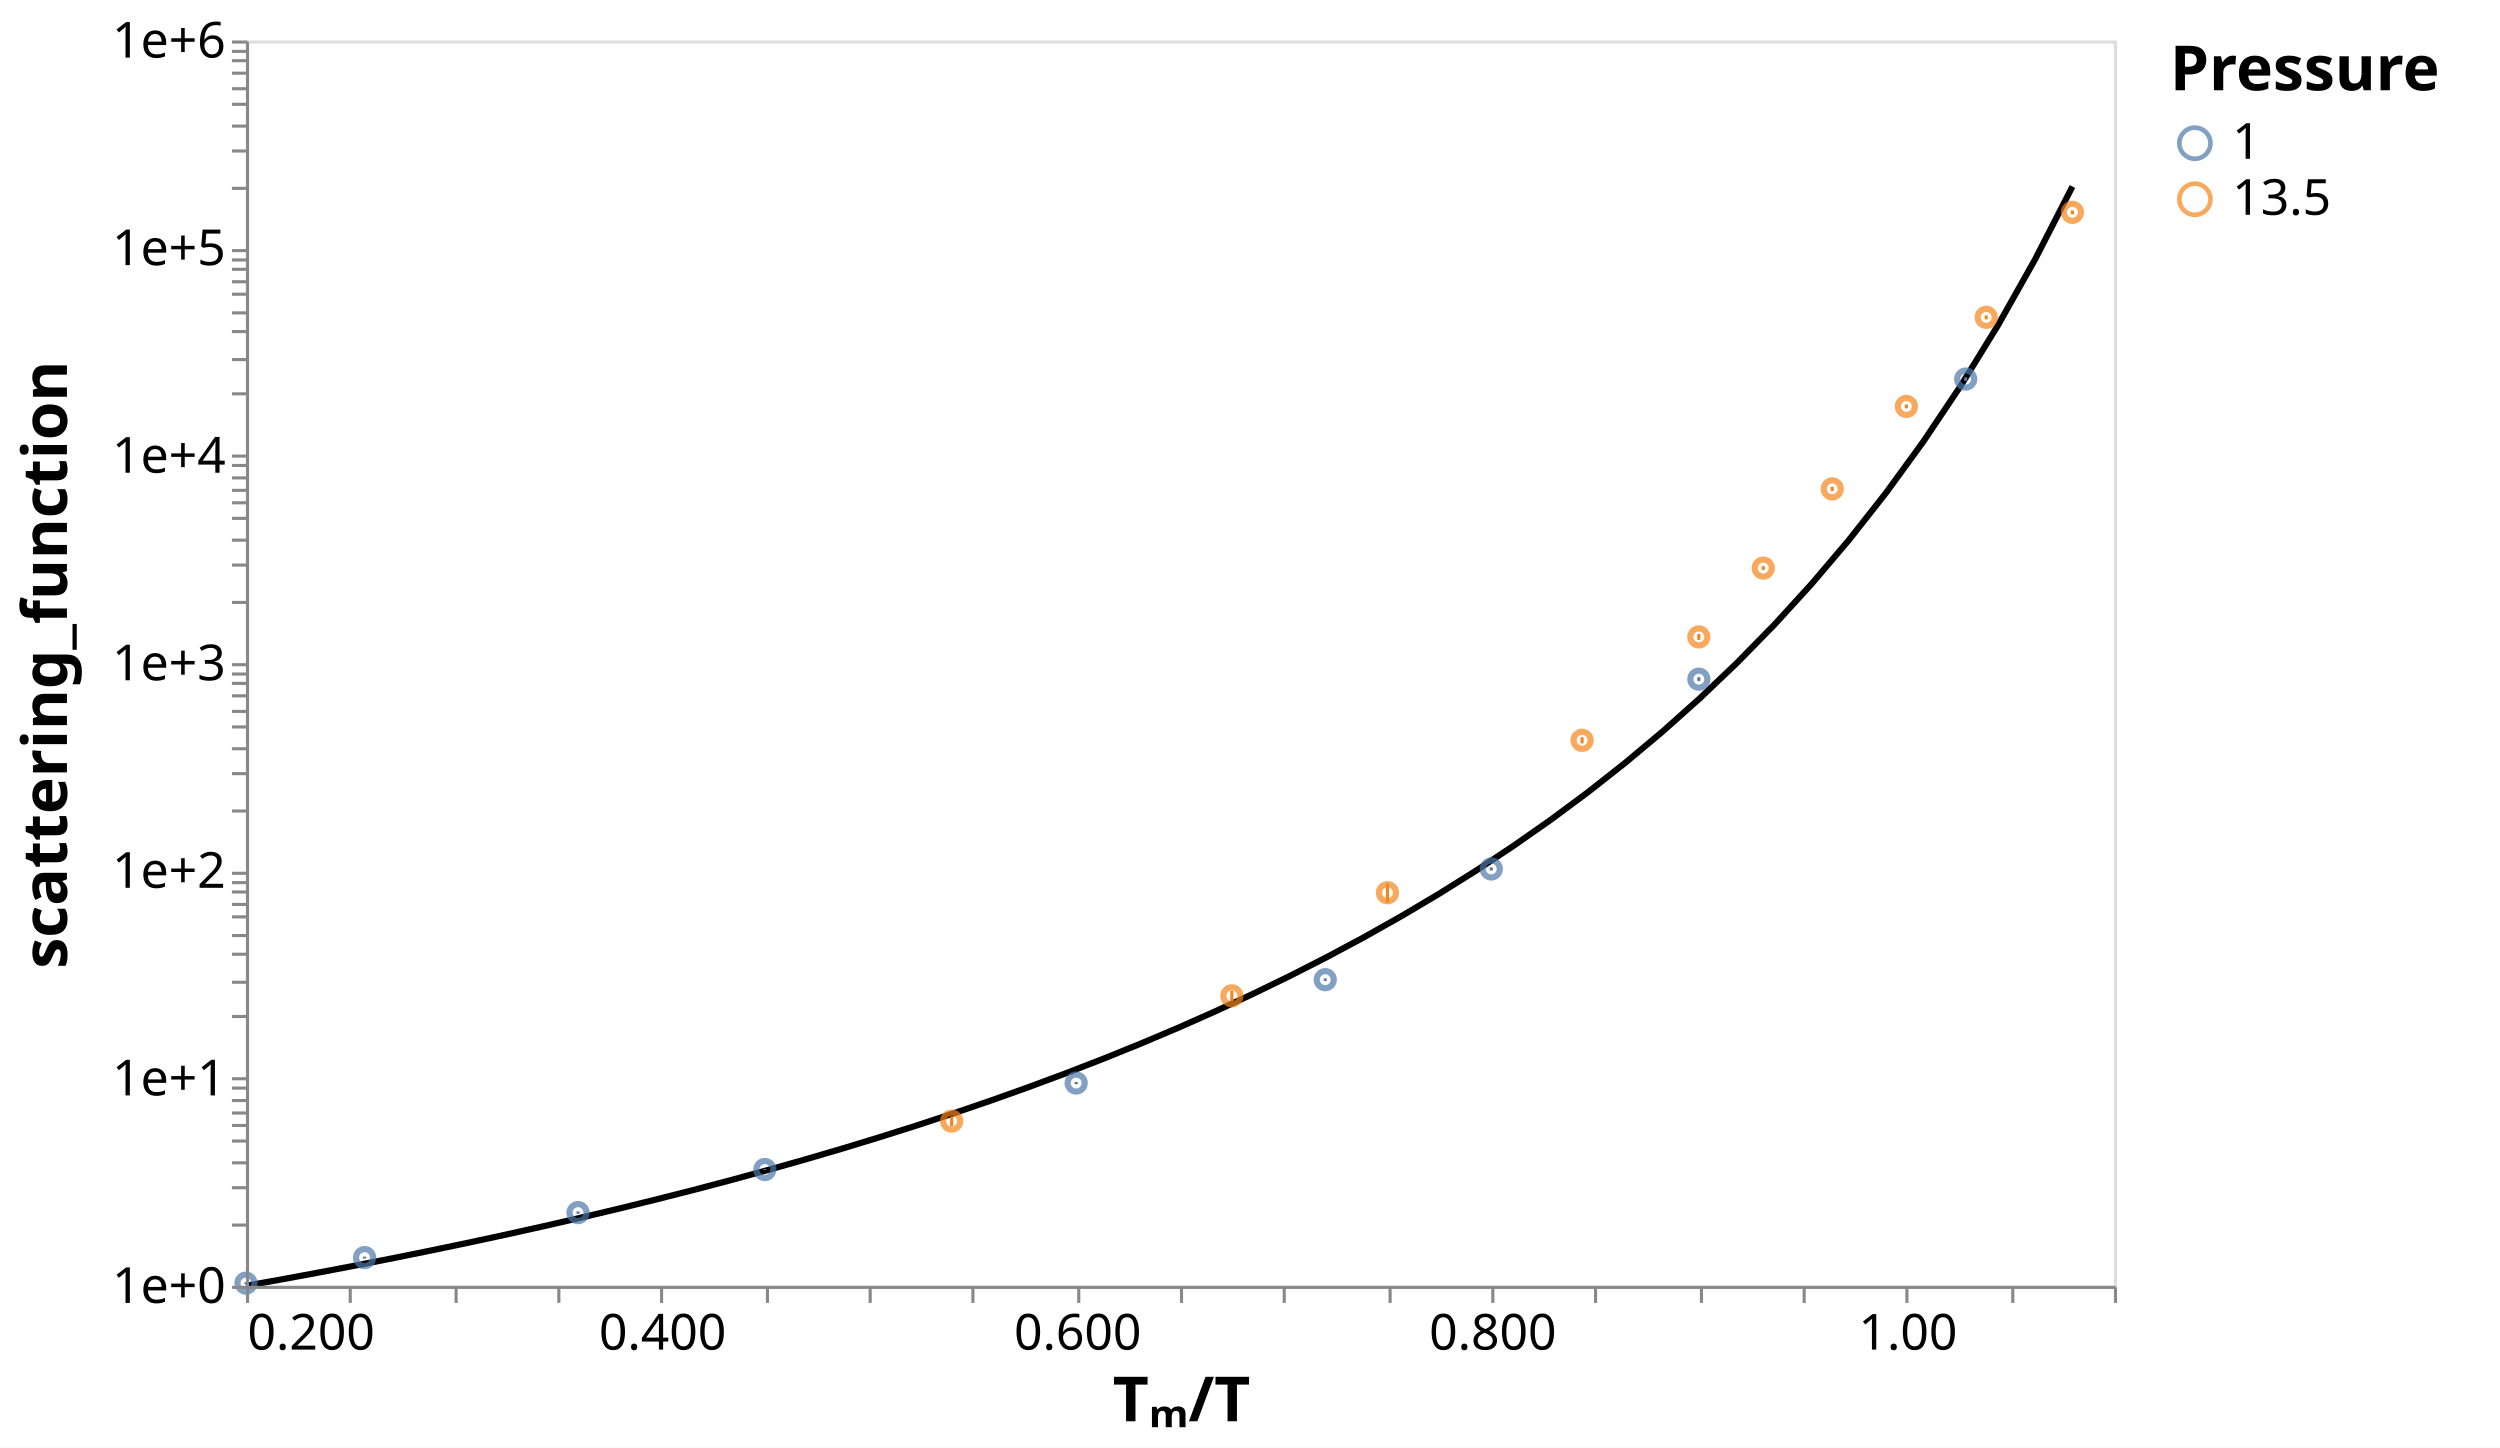
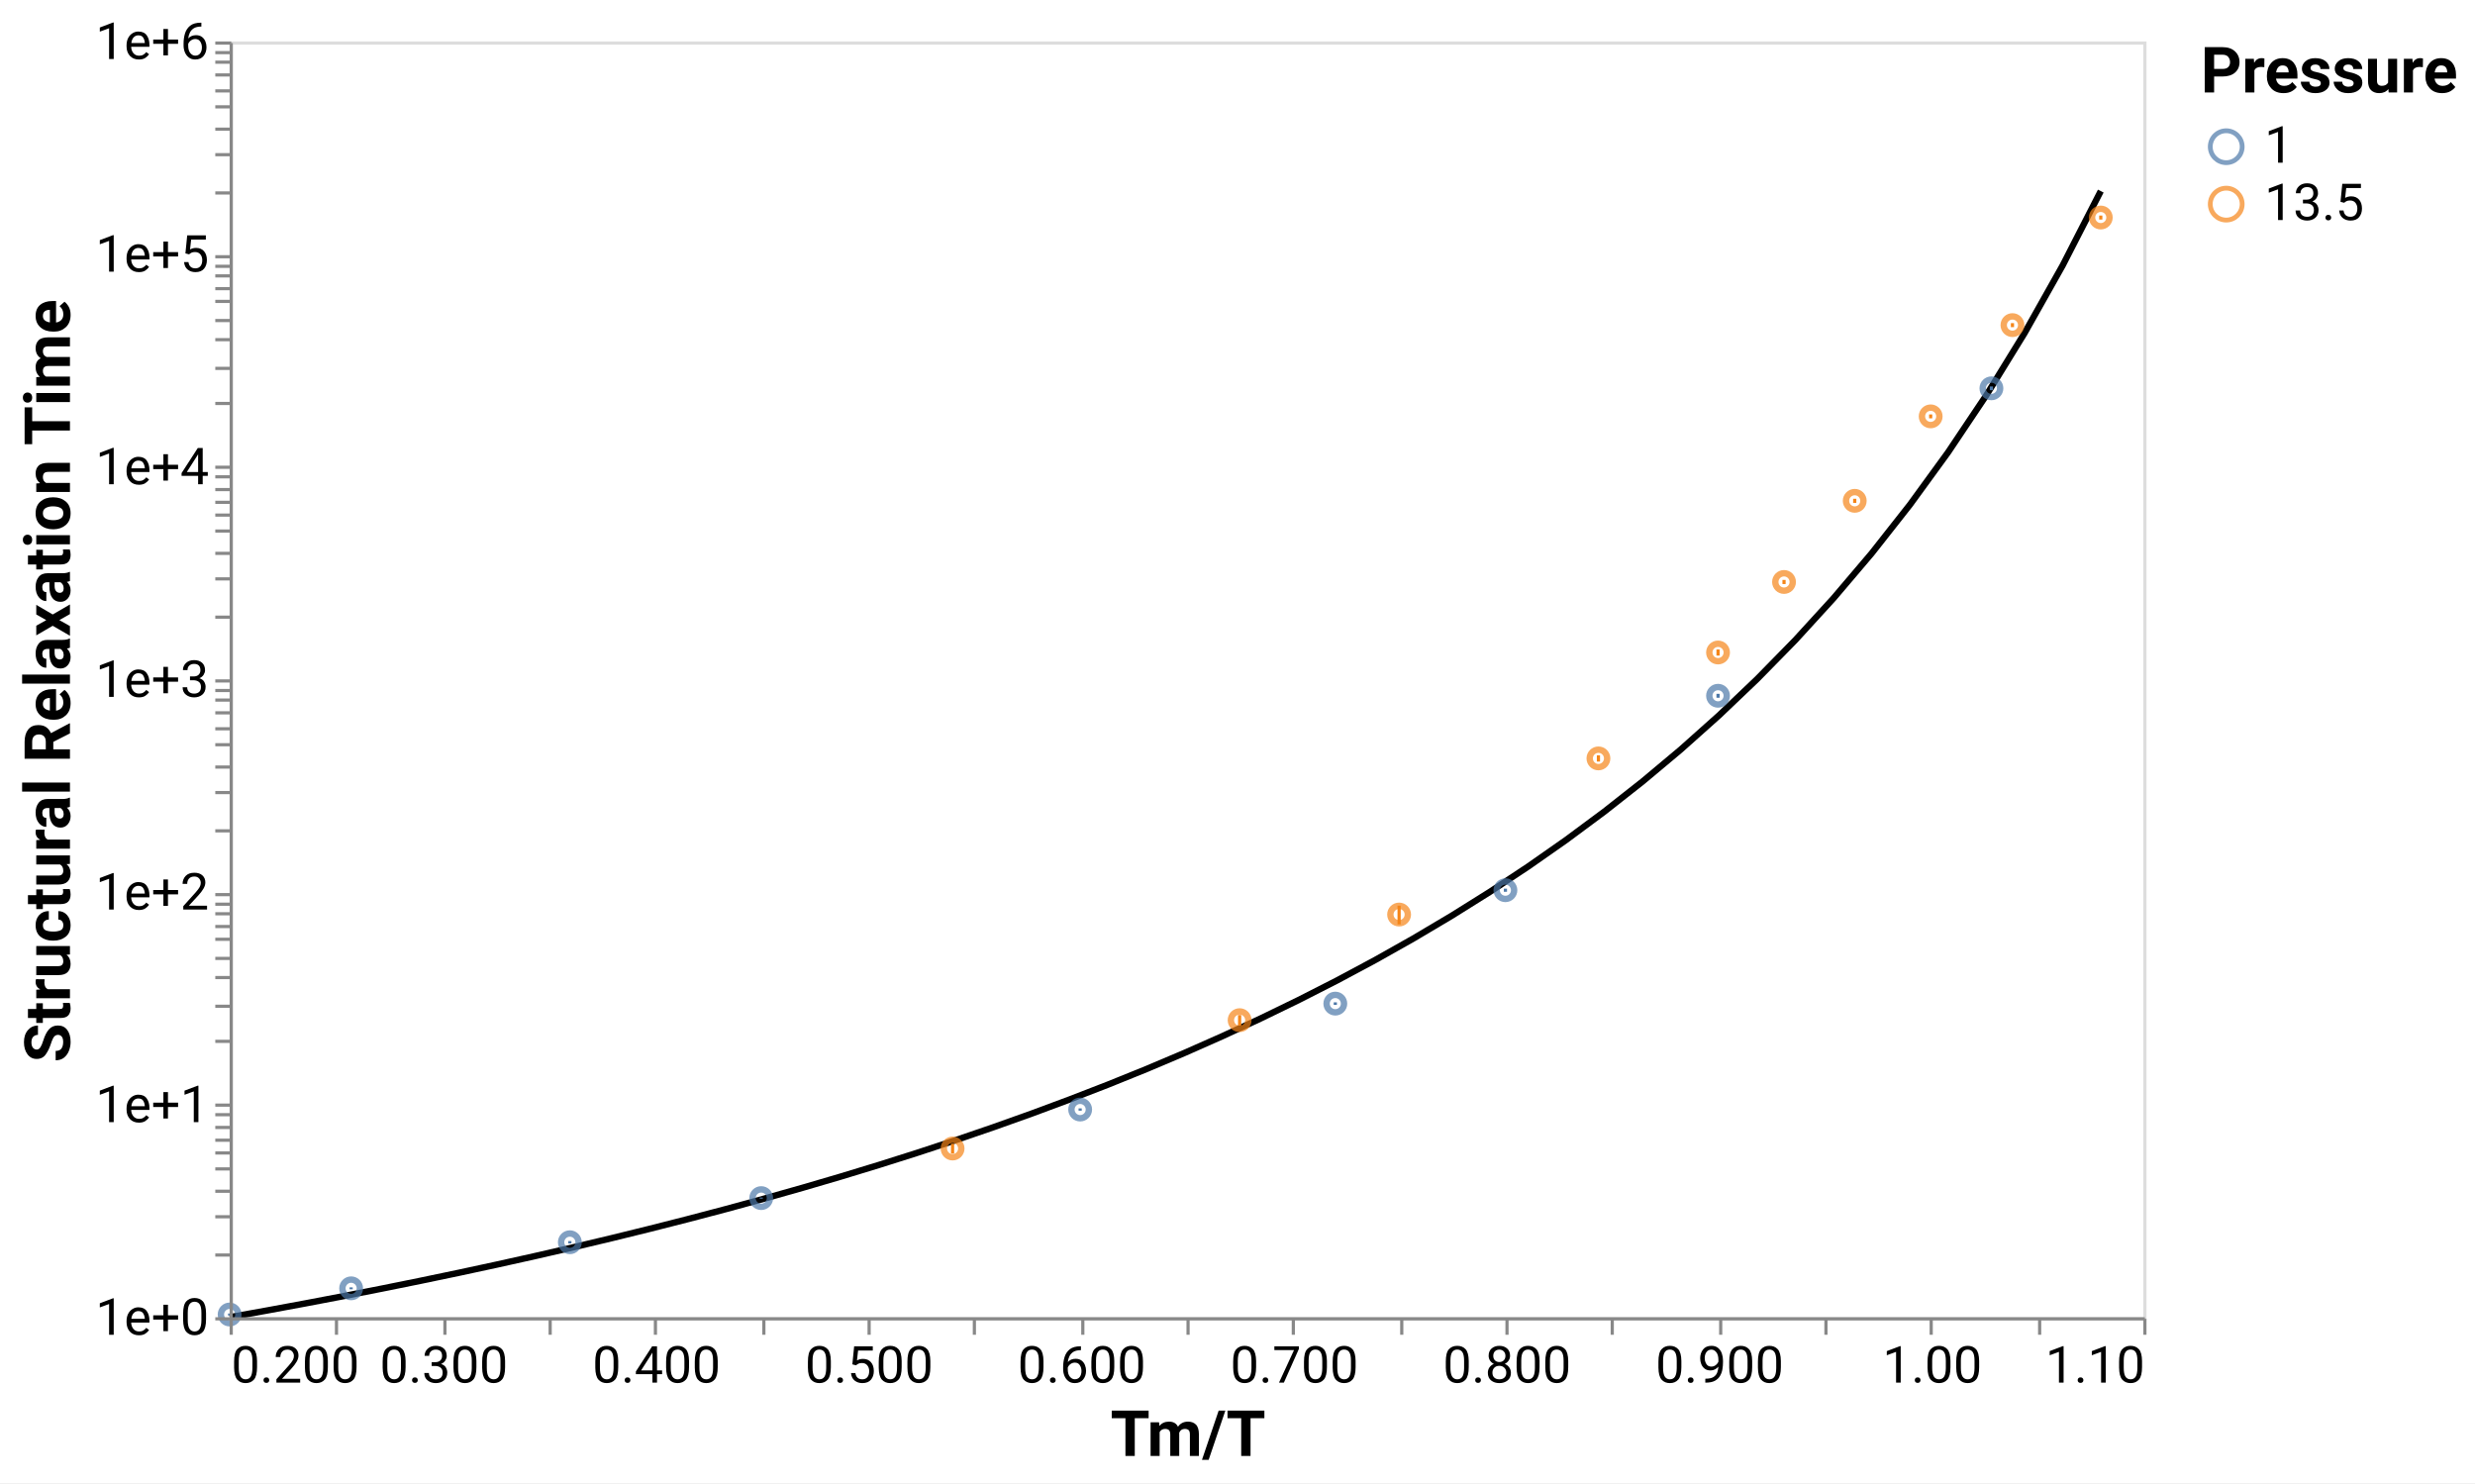
- <svg xmlns="http://www.w3.org/2000/svg" class="marks" width="803" height="465" viewBox="0 0 803 465" version="1.1">
-   <rect width="803" height="465" style="fill: white;" />
-   <g transform="translate(79,13)">
+ <svg xmlns="http://www.w3.org/2000/svg" class="marks" width="776" height="465" viewBox="0 0 776 465" version="1.1">
+   <rect width="776" height="465" style="fill: white;" />
+   <g transform="translate(72,13)">
    <g class="mark-group role-frame root">
      <g transform="translate(0,0)">
        <path class="background" d="M0.5,0.5h600v400h-600Z" style="fill: none; stroke: #ddd;" />
        <g>
          <g class="mark-line role-mark layer_0_marks">
            <path d="M0,399.994L11.973,397.842L23.946,395.627L35.918,393.346L47.891,390.995L59.864,388.57L71.837,386.069L83.81,383.488L95.782,380.823L107.755,378.07L119.728,375.225L131.701,372.281L143.673,369.236L155.646,366.082L167.619,362.814L179.592,359.427L191.565,355.913L203.537,352.264L215.51,348.474L227.483,344.533L239.456,340.433L251.429,336.164L263.401,331.714L275.374,327.073L287.347,322.228L299.32,317.164L311.293,311.868L323.265,306.321L335.238,300.507L347.211,294.405L359.184,287.994L371.156,281.249L383.129,274.143L395.102,266.648L407.075,258.729L419.048,250.35L431.02,241.47L442.993,232.043L454.966,222.015L466.939,211.328L478.912,199.915L490.884,187.699L502.857,174.592L514.83,160.494L526.803,145.286L538.776,128.833L550.748,110.976L562.721,91.526L574.694,70.261L586.667,46.914" style="fill: none; stroke: black; stroke-width: 2;" />
          </g>
          <g class="mark-symbol role-mark layer_1_marks">
            <path transform="translate(552.381,108.7511)" d="M2.739,0A2.739,2.739,0,1,1,-2.739,0A2.739,2.739,0,1,1,2.739,0" style="fill: none; stroke: #4c78a8; stroke-width: 2; opacity: 0.7;" />
            <path transform="translate(466.6667,205.1464)" d="M2.739,0A2.739,2.739,0,1,1,-2.739,0A2.739,2.739,0,1,1,2.739,0" style="fill: none; stroke: #4c78a8; stroke-width: 2; opacity: 0.7;" />
            <path transform="translate(400,266.1135)" d="M2.739,0A2.739,2.739,0,1,1,-2.739,0A2.739,2.739,0,1,1,2.739,0" style="fill: none; stroke: #4c78a8; stroke-width: 2; opacity: 0.7;" />
            <path transform="translate(346.6667,301.6733)" d="M2.739,0A2.739,2.739,0,1,1,-2.739,0A2.739,2.739,0,1,1,2.739,0" style="fill: none; stroke: #4c78a8; stroke-width: 2; opacity: 0.7;" />
            <path transform="translate(266.6667,334.8794)" d="M2.739,0A2.739,2.739,0,1,1,-2.739,0A2.739,2.739,0,1,1,2.739,0" style="fill: none; stroke: #4c78a8; stroke-width: 2; opacity: 0.7;" />
            <path transform="translate(166.6667,362.651)" d="M2.739,0A2.739,2.739,0,1,1,-2.739,0A2.739,2.739,0,1,1,2.739,0" style="fill: none; stroke: #4c78a8; stroke-width: 2; opacity: 0.7;" />
            <path transform="translate(106.6667,376.489)" d="M2.739,0A2.739,2.739,0,1,1,-2.739,0A2.739,2.739,0,1,1,2.739,0" style="fill: none; stroke: #4c78a8; stroke-width: 2; opacity: 0.7;" />
            <path transform="translate(586.6667,55.20186)" d="M2.739,0A2.739,2.739,0,1,1,-2.739,0A2.739,2.739,0,1,1,2.739,0" style="fill: none; stroke: #f58518; stroke-width: 2; opacity: 0.7;" />
            <path transform="translate(558.9744,88.93502)" d="M2.739,0A2.739,2.739,0,1,1,-2.739,0A2.739,2.739,0,1,1,2.739,0" style="fill: none; stroke: #f58518; stroke-width: 2; opacity: 0.7;" />
            <path transform="translate(533.3333,117.5434)" d="M2.739,0A2.739,2.739,0,1,1,-2.739,0A2.739,2.739,0,1,1,2.739,0" style="fill: none; stroke: #f58518; stroke-width: 2; opacity: 0.7;" />
            <path transform="translate(38.09524,390.9382)" d="M2.739,0A2.739,2.739,0,1,1,-2.739,0A2.739,2.739,0,1,1,2.739,0" style="fill: none; stroke: #4c78a8; stroke-width: 2; opacity: 0.7;" />
            <path transform="translate(509.5238,144.0252)" d="M2.739,0A2.739,2.739,0,1,1,-2.739,0A2.739,2.739,0,1,1,2.739,0" style="fill: none; stroke: #f58518; stroke-width: 2; opacity: 0.7;" />
            <path transform="translate(487.3563,169.4698)" d="M2.739,0A2.739,2.739,0,1,1,-2.739,0A2.739,2.739,0,1,1,2.739,0" style="fill: none; stroke: #f58518; stroke-width: 2; opacity: 0.7;" />
            <path transform="translate(466.6667,191.5793)" d="M2.739,0A2.739,2.739,0,1,1,-2.739,0A2.739,2.739,0,1,1,2.739,0" style="fill: none; stroke: #f58518; stroke-width: 2; opacity: 0.7;" />
            <path transform="translate(429.1667,224.786)" d="M2.739,0A2.739,2.739,0,1,1,-2.739,0A2.739,2.739,0,1,1,2.739,0" style="fill: none; stroke: #f58518; stroke-width: 2; opacity: 0.7;" />
            <path transform="translate(0,399.1442)" d="M2.739,0A2.739,2.739,0,1,1,-2.739,0A2.739,2.739,0,1,1,2.739,0" style="fill: none; stroke: #4c78a8; stroke-width: 2; opacity: 0.7;" />
            <path transform="translate(366.6667,273.74)" d="M2.739,0A2.739,2.739,0,1,1,-2.739,0A2.739,2.739,0,1,1,2.739,0" style="fill: none; stroke: #f58518; stroke-width: 2; opacity: 0.7;" />
            <path transform="translate(316.6667,306.862)" d="M2.739,0A2.739,2.739,0,1,1,-2.739,0A2.739,2.739,0,1,1,2.739,0" style="fill: none; stroke: #f58518; stroke-width: 2; opacity: 0.7;" />
            <path transform="translate(226.6667,347.1039)" d="M2.739,0A2.739,2.739,0,1,1,-2.739,0A2.739,2.739,0,1,1,2.739,0" style="fill: none; stroke: #f58518; stroke-width: 2; opacity: 0.7;" />
          </g>
          <g class="mark-rule role-mark layer_2_layer_0_marks">
            <line transform="translate(552.381,109.3438)" x2="0" y2="-1.174" style="fill: none; stroke: #4c78a8;" />
            <line transform="translate(466.6667,205.7703)" x2="0" y2="-1.235" style="fill: none; stroke: #4c78a8;" />
            <line transform="translate(400,266.6051)" x2="0" y2="-0.975" style="fill: none; stroke: #4c78a8;" />
            <line transform="translate(346.6667,302.0779)" x2="0" y2="-0.804" style="fill: none; stroke: #4c78a8;" />
            <line transform="translate(266.6667,335.2433)" x2="0" y2="-0.723" style="fill: none; stroke: #4c78a8;" />
            <line transform="translate(166.6667,362.8218)" x2="0" y2="-0.341" style="fill: none; stroke: #4c78a8;" />
            <line transform="translate(106.6667,376.8599)" x2="0" y2="-0.737" style="fill: none; stroke: #4c78a8;" />
            <line transform="translate(586.6667,55.83522)" x2="0" y2="-1.253" style="fill: none; stroke: #f58518;" />
            <line transform="translate(558.9744,89.56873)" x2="0" y2="-1.254" style="fill: none; stroke: #f58518;" />
            <line transform="translate(533.3333,118.1602)" x2="0" y2="-1.221" style="fill: none; stroke: #f58518;" />
            <line transform="translate(38.09524,391.2399)" x2="0" y2="-0.6" style="fill: none; stroke: #4c78a8;" />
            <line transform="translate(509.5238,144.6786)" x2="0" y2="-1.292" style="fill: none; stroke: #f58518;" />
            <line transform="translate(487.3563,170.1235)" x2="0" y2="-1.293" style="fill: none; stroke: #f58518;" />
            <line transform="translate(466.6667,192.5499)" x2="0" y2="-1.91" style="fill: none; stroke: #f58518;" />
            <line transform="translate(429.1667,225.7845)" x2="0" y2="-1.964" style="fill: none; stroke: #f58518;" />
            <line transform="translate(0,399.4585)" x2="0" y2="-0.625" style="fill: none; stroke: #4c78a8;" />
            <line transform="translate(366.6667,276.821)" x2="0" y2="-5.865" style="fill: none; stroke: #f58518;" />
            <line transform="translate(316.6667,308.5707)" x2="0" y2="-3.322" style="fill: none; stroke: #f58518;" />
            <line transform="translate(226.6667,348.6951)" x2="0" y2="-3.099" style="fill: none; stroke: #f58518;" />
          </g>
          <g class="mark-group role-legend">
            <g transform="translate(618,0)">
-               <path class="background" d="M0,0h101v59h-101Z" style="pointer-events: none; fill: none;" />
+               <path class="background" d="M0,0h81v59h-81Z" style="pointer-events: none; fill: none;" />
              <g>
                <g class="mark-group role-legend-entry">
                  <g transform="translate(0,25)">
                    <path class="background" d="M0,0h0v0h0Z" style="pointer-events: none; fill: none;" />
                    <g>
                      <g class="mark-group role-scope">
                        <g transform="translate(0,0)">
-                           <path class="background" d="M0,0h55v16h-55Z" style="pointer-events: none; fill: none; opacity: 1;" />
+                           <path class="background" d="M0,0h51.217v16h-51.217Z" style="pointer-events: none; fill: none; opacity: 1;" />
                          <g>
                            <g class="mark-symbol role-legend-symbol" style="pointer-events: none;">
                              <path transform="translate(8,8)" d="M5,0A5,5,0,1,1,-5,0A5,5,0,1,1,5,0" style="fill: none; stroke: #4c78a8; stroke-width: 1.5; opacity: 0.7;" />
                            </g>
                            <g class="mark-text role-legend-label" style="pointer-events: none;">
-                               <text text-anchor="start" transform="translate(20,13)" style="font-family: sans-serif; font-size: 16px; fill: #000; opacity: 1;">1</text>
+                               <text text-anchor="start" transform="translate(20,13)" style="font-family: Roboto; font-size: 16px; fill: #000; opacity: 1;">1</text>
                            </g>
                          </g>
+                           <path class="foreground" d="" style="pointer-events: none; display: none; fill: none;" />
                        </g>
                        <g transform="translate(0,18)">
-                           <path class="background" d="M0,0h55v16h-55Z" style="pointer-events: none; fill: none; opacity: 1;" />
+                           <path class="background" d="M0,0h51.217v16h-51.217Z" style="pointer-events: none; fill: none; opacity: 1;" />
                          <g>
                            <g class="mark-symbol role-legend-symbol" style="pointer-events: none;">
                              <path transform="translate(8,8)" d="M5,0A5,5,0,1,1,-5,0A5,5,0,1,1,5,0" style="fill: none; stroke: #f58518; stroke-width: 1.5; opacity: 0.7;" />
                            </g>
                            <g class="mark-text role-legend-label" style="pointer-events: none;">
-                               <text text-anchor="start" transform="translate(20,13)" style="font-family: sans-serif; font-size: 16px; fill: #000; opacity: 1;">13.5</text>
+                               <text text-anchor="start" transform="translate(20,13)" style="font-family: Roboto; font-size: 16px; fill: #000; opacity: 1;">13.5</text>
                            </g>
                          </g>
+                           <path class="foreground" d="" style="pointer-events: none; display: none; fill: none;" />
                        </g>
                      </g>
                    </g>
+                     <path class="foreground" d="" style="pointer-events: none; display: none; fill: none;" />
                  </g>
                </g>
                <g class="mark-text role-legend-title" style="pointer-events: none;">
-                   <text text-anchor="start" transform="translate(0,16)" style="font-family: sans-serif; font-size: 20px; font-weight: bold; fill: #000; opacity: 1;">Pressure</text>
+                   <text text-anchor="start" transform="translate(0,16)" style="font-family: Roboto; font-size: 20px; font-weight: bold; fill: #000; opacity: 1;">Pressure</text>
                </g>
              </g>
+               <path class="foreground" d="" style="pointer-events: none; display: none; fill: none;" />
            </g>
          </g>
          <g class="mark-group role-axis">
            <g transform="translate(0.5,400.5)">
              <path class="background" d="M0,0h0v0h0Z" style="pointer-events: none; fill: none;" />
              <g>
                <g class="mark-rule role-axis-tick" style="pointer-events: none;">
                  <line transform="translate(0,0)" x2="0" y2="5" style="fill: none; stroke: #888; stroke-width: 1; opacity: 1;" />
                  <line transform="translate(33,0)" x2="0" y2="5" style="fill: none; stroke: #888; stroke-width: 1; opacity: 1;" />
                  <line transform="translate(67,0)" x2="0" y2="5" style="fill: none; stroke: #888; stroke-width: 1; opacity: 1;" />
                  <line transform="translate(100,0)" x2="0" y2="5" style="fill: none; stroke: #888; stroke-width: 1; opacity: 1;" />
                  <line transform="translate(133,0)" x2="0" y2="5" style="fill: none; stroke: #888; stroke-width: 1; opacity: 1;" />
                  <line transform="translate(167,0)" x2="0" y2="5" style="fill: none; stroke: #888; stroke-width: 1; opacity: 1;" />
                  <line transform="translate(200,0)" x2="0" y2="5" style="fill: none; stroke: #888; stroke-width: 1; opacity: 1;" />
                  <line transform="translate(233,0)" x2="0" y2="5" style="fill: none; stroke: #888; stroke-width: 1; opacity: 1;" />
                  <line transform="translate(267,0)" x2="0" y2="5" style="fill: none; stroke: #888; stroke-width: 1; opacity: 1;" />
                  <line transform="translate(300,0)" x2="0" y2="5" style="fill: none; stroke: #888; stroke-width: 1; opacity: 1;" />
                  <line transform="translate(333,0)" x2="0" y2="5" style="fill: none; stroke: #888; stroke-width: 1; opacity: 1;" />
                  <line transform="translate(367,0)" x2="0" y2="5" style="fill: none; stroke: #888; stroke-width: 1; opacity: 1;" />
                  <line transform="translate(400,0)" x2="0" y2="5" style="fill: none; stroke: #888; stroke-width: 1; opacity: 1;" />
                  <line transform="translate(433,0)" x2="0" y2="5" style="fill: none; stroke: #888; stroke-width: 1; opacity: 1;" />
                  <line transform="translate(467,0)" x2="0" y2="5" style="fill: none; stroke: #888; stroke-width: 1; opacity: 1;" />
                  <line transform="translate(500,0)" x2="0" y2="5" style="fill: none; stroke: #888; stroke-width: 1; opacity: 1;" />
                  <line transform="translate(533,0)" x2="0" y2="5" style="fill: none; stroke: #888; stroke-width: 1; opacity: 1;" />
                  <line transform="translate(567,0)" x2="0" y2="5" style="fill: none; stroke: #888; stroke-width: 1; opacity: 1;" />
                  <line transform="translate(600,0)" x2="0" y2="5" style="fill: none; stroke: #888; stroke-width: 1; opacity: 1;" />
                </g>
                <g class="mark-text role-axis-label" style="pointer-events: none;">
-                   <text text-anchor="start" transform="translate(0,20)" style="font-family: sans-serif; font-size: 16px; fill: #000; opacity: 1;">0.200</text>
-                   <text text-anchor="middle" transform="translate(33.33333,20)" style="font-family: sans-serif; font-size: 16px; fill: #000; opacity: 0;">0.250</text>
-                   <text text-anchor="middle" transform="translate(66.66667,20)" style="font-family: sans-serif; font-size: 16px; fill: #000; opacity: 0;">0.300</text>
-                   <text text-anchor="middle" transform="translate(100,20)" style="font-family: sans-serif; font-size: 16px; fill: #000; opacity: 0;">0.350</text>
-                   <text text-anchor="middle" transform="translate(133.3333,20)" style="font-family: sans-serif; font-size: 16px; fill: #000; opacity: 1;">0.400</text>
-                   <text text-anchor="middle" transform="translate(166.6667,20)" style="font-family: sans-serif; font-size: 16px; fill: #000; opacity: 0;">0.450</text>
-                   <text text-anchor="middle" transform="translate(200,20)" style="font-family: sans-serif; font-size: 16px; fill: #000; opacity: 0;">0.500</text>
-                   <text text-anchor="middle" transform="translate(233.3333,20)" style="font-family: sans-serif; font-size: 16px; fill: #000; opacity: 0;">0.550</text>
-                   <text text-anchor="middle" transform="translate(266.6667,20)" style="font-family: sans-serif; font-size: 16px; fill: #000; opacity: 1;">0.600</text>
-                   <text text-anchor="middle" transform="translate(300,20)" style="font-family: sans-serif; font-size: 16px; fill: #000; opacity: 0;">0.650</text>
-                   <text text-anchor="middle" transform="translate(333.3333,20)" style="font-family: sans-serif; font-size: 16px; fill: #000; opacity: 0;">0.700</text>
-                   <text text-anchor="middle" transform="translate(366.6667,20)" style="font-family: sans-serif; font-size: 16px; fill: #000; opacity: 0;">0.750</text>
-                   <text text-anchor="middle" transform="translate(400,20)" style="font-family: sans-serif; font-size: 16px; fill: #000; opacity: 1;">0.800</text>
-                   <text text-anchor="middle" transform="translate(433.3333,20)" style="font-family: sans-serif; font-size: 16px; fill: #000; opacity: 0;">0.850</text>
-                   <text text-anchor="middle" transform="translate(466.6667,20)" style="font-family: sans-serif; font-size: 16px; fill: #000; opacity: 0;">0.900</text>
-                   <text text-anchor="middle" transform="translate(500,20)" style="font-family: sans-serif; font-size: 16px; fill: #000; opacity: 0;">0.950</text>
-                   <text text-anchor="middle" transform="translate(533.3333,20)" style="font-family: sans-serif; font-size: 16px; fill: #000; opacity: 1;">1.00</text>
-                   <text text-anchor="middle" transform="translate(566.6667,20)" style="font-family: sans-serif; font-size: 16px; fill: #000; opacity: 0;">1.05</text>
-                   <text text-anchor="end" transform="translate(600,20)" style="font-family: sans-serif; font-size: 16px; fill: #000; opacity: 0;">1.10</text>
+                   <text text-anchor="start" transform="translate(0,20)" style="font-family: Roboto; font-size: 16px; fill: #000; opacity: 1;">0.200</text>
+                   <text text-anchor="middle" transform="translate(33.33333,20)" style="font-family: Roboto; font-size: 16px; fill: #000; opacity: 0;">0.250</text>
+                   <text text-anchor="middle" transform="translate(66.66667,20)" style="font-family: Roboto; font-size: 16px; fill: #000; opacity: 1;">0.300</text>
+                   <text text-anchor="middle" transform="translate(100,20)" style="font-family: Roboto; font-size: 16px; fill: #000; opacity: 0;">0.350</text>
+                   <text text-anchor="middle" transform="translate(133.3333,20)" style="font-family: Roboto; font-size: 16px; fill: #000; opacity: 1;">0.400</text>
+                   <text text-anchor="middle" transform="translate(166.6667,20)" style="font-family: Roboto; font-size: 16px; fill: #000; opacity: 0;">0.450</text>
+                   <text text-anchor="middle" transform="translate(200,20)" style="font-family: Roboto; font-size: 16px; fill: #000; opacity: 1;">0.500</text>
+                   <text text-anchor="middle" transform="translate(233.3333,20)" style="font-family: Roboto; font-size: 16px; fill: #000; opacity: 0;">0.550</text>
+                   <text text-anchor="middle" transform="translate(266.6667,20)" style="font-family: Roboto; font-size: 16px; fill: #000; opacity: 1;">0.600</text>
+                   <text text-anchor="middle" transform="translate(300,20)" style="font-family: Roboto; font-size: 16px; fill: #000; opacity: 0;">0.650</text>
+                   <text text-anchor="middle" transform="translate(333.3333,20)" style="font-family: Roboto; font-size: 16px; fill: #000; opacity: 1;">0.700</text>
+                   <text text-anchor="middle" transform="translate(366.6667,20)" style="font-family: Roboto; font-size: 16px; fill: #000; opacity: 0;">0.750</text>
+                   <text text-anchor="middle" transform="translate(400,20)" style="font-family: Roboto; font-size: 16px; fill: #000; opacity: 1;">0.800</text>
+                   <text text-anchor="middle" transform="translate(433.3333,20)" style="font-family: Roboto; font-size: 16px; fill: #000; opacity: 0;">0.850</text>
+                   <text text-anchor="middle" transform="translate(466.6667,20)" style="font-family: Roboto; font-size: 16px; fill: #000; opacity: 1;">0.900</text>
+                   <text text-anchor="middle" transform="translate(500,20)" style="font-family: Roboto; font-size: 16px; fill: #000; opacity: 0;">0.950</text>
+                   <text text-anchor="middle" transform="translate(533.3333,20)" style="font-family: Roboto; font-size: 16px; fill: #000; opacity: 1;">1.00</text>
+                   <text text-anchor="middle" transform="translate(566.6667,20)" style="font-family: Roboto; font-size: 16px; fill: #000; opacity: 0;">1.05</text>
+                   <text text-anchor="end" transform="translate(600,20)" style="font-family: Roboto; font-size: 16px; fill: #000; opacity: 1;">1.10</text>
                </g>
                <g class="mark-rule role-axis-domain" style="pointer-events: none;">
                  <line transform="translate(0,0)" x2="600" y2="0" style="fill: none; stroke: #888; stroke-width: 1; opacity: 1;" />
                </g>
                <g class="mark-text role-axis-title" style="pointer-events: none;">
-                   <text text-anchor="middle" transform="translate(300,43)" style="font-family: sans-serif; font-size: 20px; font-weight: bold; fill: #000; opacity: 1;">Tₘ/T</text>
+                   <text text-anchor="middle" transform="translate(300,43)" style="font-family: Roboto; font-size: 20px; font-weight: bold; fill: #000; opacity: 1;">Tm/T</text>
                </g>
              </g>
+               <path class="foreground" d="" style="pointer-events: none; display: none; fill: none;" />
            </g>
          </g>
          <g class="mark-group role-axis">
            <g transform="translate(0.5,0.5)">
              <path class="background" d="M0,0h0v0h0Z" style="pointer-events: none; fill: none;" />
              <g>
                <g class="mark-rule role-axis-tick" style="pointer-events: none;">
                  <line transform="translate(0,400)" x2="-5" y2="0" style="fill: none; stroke: #888; stroke-width: 1; opacity: 1;" />
                  <line transform="translate(0,380)" x2="-5" y2="0" style="fill: none; stroke: #888; stroke-width: 1; opacity: 1;" />
                  <line transform="translate(0,368)" x2="-5" y2="0" style="fill: none; stroke: #888; stroke-width: 1; opacity: 1;" />
                  <line transform="translate(0,360)" x2="-5" y2="0" style="fill: none; stroke: #888; stroke-width: 1; opacity: 1;" />
                  <line transform="translate(0,353)" x2="-5" y2="0" style="fill: none; stroke: #888; stroke-width: 1; opacity: 1;" />
                  <line transform="translate(0,348)" x2="-5" y2="0" style="fill: none; stroke: #888; stroke-width: 1; opacity: 1;" />
                  <line transform="translate(0,344)" x2="-5" y2="0" style="fill: none; stroke: #888; stroke-width: 1; opacity: 1;" />
                  <line transform="translate(0,340)" x2="-5" y2="0" style="fill: none; stroke: #888; stroke-width: 1; opacity: 1;" />
                  <line transform="translate(0,336)" x2="-5" y2="0" style="fill: none; stroke: #888; stroke-width: 1; opacity: 1;" />
                  <line transform="translate(0,333)" x2="-5" y2="0" style="fill: none; stroke: #888; stroke-width: 1; opacity: 1;" />
                  <line transform="translate(0,313)" x2="-5" y2="0" style="fill: none; stroke: #888; stroke-width: 1; opacity: 1;" />
                  <line transform="translate(0,302)" x2="-5" y2="0" style="fill: none; stroke: #888; stroke-width: 1; opacity: 1;" />
                  <line transform="translate(0,293)" x2="-5" y2="0" style="fill: none; stroke: #888; stroke-width: 1; opacity: 1;" />
                  <line transform="translate(0,287)" x2="-5" y2="0" style="fill: none; stroke: #888; stroke-width: 1; opacity: 1;" />
                  <line transform="translate(0,281)" x2="-5" y2="0" style="fill: none; stroke: #888; stroke-width: 1; opacity: 1;" />
                  <line transform="translate(0,277)" x2="-5" y2="0" style="fill: none; stroke: #888; stroke-width: 1; opacity: 1;" />
                  <line transform="translate(0,273)" x2="-5" y2="0" style="fill: none; stroke: #888; stroke-width: 1; opacity: 1;" />
                  <line transform="translate(0,270)" x2="-5" y2="0" style="fill: none; stroke: #888; stroke-width: 1; opacity: 1;" />
                  <line transform="translate(0,267)" x2="-5" y2="0" style="fill: none; stroke: #888; stroke-width: 1; opacity: 1;" />
                  <line transform="translate(0,247)" x2="-5" y2="0" style="fill: none; stroke: #888; stroke-width: 1; opacity: 1;" />
                  <line transform="translate(0,235)" x2="-5" y2="0" style="fill: none; stroke: #888; stroke-width: 1; opacity: 1;" />
                  <line transform="translate(0,227)" x2="-5" y2="0" style="fill: none; stroke: #888; stroke-width: 1; opacity: 1;" />
                  <line transform="translate(0,220)" x2="-5" y2="0" style="fill: none; stroke: #888; stroke-width: 1; opacity: 1;" />
                  <line transform="translate(0,215)" x2="-5" y2="0" style="fill: none; stroke: #888; stroke-width: 1; opacity: 1;" />
                  <line transform="translate(0,210)" x2="-5" y2="0" style="fill: none; stroke: #888; stroke-width: 1; opacity: 1;" />
                  <line transform="translate(0,206)" x2="-5" y2="0" style="fill: none; stroke: #888; stroke-width: 1; opacity: 1;" />
                  <line transform="translate(0,203)" x2="-5" y2="0" style="fill: none; stroke: #888; stroke-width: 1; opacity: 1;" />
                  <line transform="translate(0,200)" x2="-5" y2="0" style="fill: none; stroke: #888; stroke-width: 1; opacity: 1;" />
                  <line transform="translate(0,180)" x2="-5" y2="0" style="fill: none; stroke: #888; stroke-width: 1; opacity: 1;" />
                  <line transform="translate(0,168)" x2="-5" y2="0" style="fill: none; stroke: #888; stroke-width: 1; opacity: 1;" />
                  <line transform="translate(0,160)" x2="-5" y2="0" style="fill: none; stroke: #888; stroke-width: 1; opacity: 1;" />
                  <line transform="translate(0,153)" x2="-5" y2="0" style="fill: none; stroke: #888; stroke-width: 1; opacity: 1;" />
                  <line transform="translate(0,148)" x2="-5" y2="0" style="fill: none; stroke: #888; stroke-width: 1; opacity: 1;" />
                  <line transform="translate(0,144)" x2="-5" y2="0" style="fill: none; stroke: #888; stroke-width: 1; opacity: 1;" />
                  <line transform="translate(0,140)" x2="-5" y2="0" style="fill: none; stroke: #888; stroke-width: 1; opacity: 1;" />
                  <line transform="translate(0,136)" x2="-5" y2="0" style="fill: none; stroke: #888; stroke-width: 1; opacity: 1;" />
                  <line transform="translate(0,133)" x2="-5" y2="0" style="fill: none; stroke: #888; stroke-width: 1; opacity: 1;" />
                  <line transform="translate(0,113)" x2="-5" y2="0" style="fill: none; stroke: #888; stroke-width: 1; opacity: 1;" />
                  <line transform="translate(0,102)" x2="-5" y2="0" style="fill: none; stroke: #888; stroke-width: 1; opacity: 1;" />
                  <line transform="translate(0,93)" x2="-5" y2="0" style="fill: none; stroke: #888; stroke-width: 1; opacity: 1;" />
                  <line transform="translate(0,87)" x2="-5" y2="0" style="fill: none; stroke: #888; stroke-width: 1; opacity: 1;" />
                  <line transform="translate(0,81)" x2="-5" y2="0" style="fill: none; stroke: #888; stroke-width: 1; opacity: 1;" />
                  <line transform="translate(0,77)" x2="-5" y2="0" style="fill: none; stroke: #888; stroke-width: 1; opacity: 1;" />
                  <line transform="translate(0,73)" x2="-5" y2="0" style="fill: none; stroke: #888; stroke-width: 1; opacity: 1;" />
                  <line transform="translate(0,70)" x2="-5" y2="0" style="fill: none; stroke: #888; stroke-width: 1; opacity: 1;" />
                  <line transform="translate(0,67)" x2="-5" y2="0" style="fill: none; stroke: #888; stroke-width: 1; opacity: 1;" />
                  <line transform="translate(0,47)" x2="-5" y2="0" style="fill: none; stroke: #888; stroke-width: 1; opacity: 1;" />
                  <line transform="translate(0,35)" x2="-5" y2="0" style="fill: none; stroke: #888; stroke-width: 1; opacity: 1;" />
                  <line transform="translate(0,27)" x2="-5" y2="0" style="fill: none; stroke: #888; stroke-width: 1; opacity: 1;" />
                  <line transform="translate(0,20)" x2="-5" y2="0" style="fill: none; stroke: #888; stroke-width: 1; opacity: 1;" />
                  <line transform="translate(0,15)" x2="-5" y2="0" style="fill: none; stroke: #888; stroke-width: 1; opacity: 1;" />
                  <line transform="translate(0,10)" x2="-5" y2="0" style="fill: none; stroke: #888; stroke-width: 1; opacity: 1;" />
                  <line transform="translate(0,6)" x2="-5" y2="0" style="fill: none; stroke: #888; stroke-width: 1; opacity: 1;" />
                  <line transform="translate(0,3)" x2="-5" y2="0" style="fill: none; stroke: #888; stroke-width: 1; opacity: 1;" />
                  <line transform="translate(0,0)" x2="-5" y2="0" style="fill: none; stroke: #888; stroke-width: 1; opacity: 1;" />
                </g>
                <g class="mark-text role-axis-label" style="pointer-events: none;">
-                   <text text-anchor="end" transform="translate(-7,405)" style="font-family: sans-serif; font-size: 16px; fill: #000; opacity: 1;">1e+0</text>
-                   <text text-anchor="end" transform="translate(-7,384.9313)" style="font-family: sans-serif; font-size: 16px; fill: #000; opacity: 1;" />
-                   <text text-anchor="end" transform="translate(-7,373.1919)" style="font-family: sans-serif; font-size: 16px; fill: #000; opacity: 1;" />
-                   <text text-anchor="end" transform="translate(-7,364.8627)" style="font-family: sans-serif; font-size: 16px; fill: #000; opacity: 1;" />
-                   <text text-anchor="end" transform="translate(-7,358.402)" style="font-family: sans-serif; font-size: 16px; fill: #000; opacity: 1;" />
-                   <text text-anchor="end" transform="translate(-7,353.1232)" style="font-family: sans-serif; font-size: 16px; fill: #000; opacity: 1;" />
-                   <text text-anchor="end" transform="translate(-7,348.6601)" style="font-family: sans-serif; font-size: 16px; fill: #000; opacity: 1;" />
-                   <text text-anchor="end" transform="translate(-7,344.794)" style="font-family: sans-serif; font-size: 16px; fill: #000; opacity: 1;" />
-                   <text text-anchor="end" transform="translate(-7,341.3838)" style="font-family: sans-serif; font-size: 16px; fill: #000; opacity: 1;" />
-                   <text text-anchor="end" transform="translate(-7,338.3333)" style="font-family: sans-serif; font-size: 16px; fill: #000; opacity: 1;">1e+1</text>
-                   <text text-anchor="end" transform="translate(-7,318.2647)" style="font-family: sans-serif; font-size: 16px; fill: #000; opacity: 1;" />
-                   <text text-anchor="end" transform="translate(-7,306.5252)" style="font-family: sans-serif; font-size: 16px; fill: #000; opacity: 1;" />
-                   <text text-anchor="end" transform="translate(-7,298.196)" style="font-family: sans-serif; font-size: 16px; fill: #000; opacity: 1;" />
-                   <text text-anchor="end" transform="translate(-7,291.7353)" style="font-family: sans-serif; font-size: 16px; fill: #000; opacity: 1;" />
-                   <text text-anchor="end" transform="translate(-7,286.4566)" style="font-family: sans-serif; font-size: 16px; fill: #000; opacity: 1;" />
-                   <text text-anchor="end" transform="translate(-7,281.9935)" style="font-family: sans-serif; font-size: 16px; fill: #000; opacity: 1;" />
-                   <text text-anchor="end" transform="translate(-7,278.1273)" style="font-family: sans-serif; font-size: 16px; fill: #000; opacity: 1;" />
-                   <text text-anchor="end" transform="translate(-7,274.7172)" style="font-family: sans-serif; font-size: 16px; fill: #000; opacity: 1;" />
-                   <text text-anchor="end" transform="translate(-7,271.6667)" style="font-family: sans-serif; font-size: 16px; fill: #000; opacity: 1;">1e+2</text>
-                   <text text-anchor="end" transform="translate(-7,251.598)" style="font-family: sans-serif; font-size: 16px; fill: #000; opacity: 1;" />
-                   <text text-anchor="end" transform="translate(-7,239.8586)" style="font-family: sans-serif; font-size: 16px; fill: #000; opacity: 1;" />
-                   <text text-anchor="end" transform="translate(-7,231.5293)" style="font-family: sans-serif; font-size: 16px; fill: #000; opacity: 1;" />
-                   <text text-anchor="end" transform="translate(-7,225.0687)" style="font-family: sans-serif; font-size: 16px; fill: #000; opacity: 1;" />
-                   <text text-anchor="end" transform="translate(-7,219.7899)" style="font-family: sans-serif; font-size: 16px; fill: #000; opacity: 1;" />
-                   <text text-anchor="end" transform="translate(-7,215.3268)" style="font-family: sans-serif; font-size: 16px; fill: #000; opacity: 1;" />
-                   <text text-anchor="end" transform="translate(-7,211.4607)" style="font-family: sans-serif; font-size: 16px; fill: #000; opacity: 1;" />
-                   <text text-anchor="end" transform="translate(-7,208.0505)" style="font-family: sans-serif; font-size: 16px; fill: #000; opacity: 1;" />
-                   <text text-anchor="end" transform="translate(-7,205)" style="font-family: sans-serif; font-size: 16px; fill: #000; opacity: 1;">1e+3</text>
-                   <text text-anchor="end" transform="translate(-7,184.9313)" style="font-family: sans-serif; font-size: 16px; fill: #000; opacity: 1;" />
-                   <text text-anchor="end" transform="translate(-7,173.1919)" style="font-family: sans-serif; font-size: 16px; fill: #000; opacity: 1;" />
-                   <text text-anchor="end" transform="translate(-7,164.8627)" style="font-family: sans-serif; font-size: 16px; fill: #000; opacity: 1;" />
-                   <text text-anchor="end" transform="translate(-7,158.402)" style="font-family: sans-serif; font-size: 16px; fill: #000; opacity: 1;" />
-                   <text text-anchor="end" transform="translate(-7,153.1232)" style="font-family: sans-serif; font-size: 16px; fill: #000; opacity: 1;" />
-                   <text text-anchor="end" transform="translate(-7,148.6601)" style="font-family: sans-serif; font-size: 16px; fill: #000; opacity: 1;" />
-                   <text text-anchor="end" transform="translate(-7,144.794)" style="font-family: sans-serif; font-size: 16px; fill: #000; opacity: 1;" />
-                   <text text-anchor="end" transform="translate(-7,141.3838)" style="font-family: sans-serif; font-size: 16px; fill: #000; opacity: 1;" />
-                   <text text-anchor="end" transform="translate(-7,138.3333)" style="font-family: sans-serif; font-size: 16px; fill: #000; opacity: 1;">1e+4</text>
-                   <text text-anchor="end" transform="translate(-7,118.2647)" style="font-family: sans-serif; font-size: 16px; fill: #000; opacity: 1;" />
-                   <text text-anchor="end" transform="translate(-7,106.5252)" style="font-family: sans-serif; font-size: 16px; fill: #000; opacity: 1;" />
-                   <text text-anchor="end" transform="translate(-7,98.196)" style="font-family: sans-serif; font-size: 16px; fill: #000; opacity: 1;" />
-                   <text text-anchor="end" transform="translate(-7,91.73533)" style="font-family: sans-serif; font-size: 16px; fill: #000; opacity: 1;" />
-                   <text text-anchor="end" transform="translate(-7,86.45658)" style="font-family: sans-serif; font-size: 16px; fill: #000; opacity: 1;" />
-                   <text text-anchor="end" transform="translate(-7,81.99346)" style="font-family: sans-serif; font-size: 16px; fill: #000; opacity: 1;" />
-                   <text text-anchor="end" transform="translate(-7,78.12733)" style="font-family: sans-serif; font-size: 16px; fill: #000; opacity: 1;" />
-                   <text text-anchor="end" transform="translate(-7,74.71717)" style="font-family: sans-serif; font-size: 16px; fill: #000; opacity: 1;" />
-                   <text text-anchor="end" transform="translate(-7,71.66667)" style="font-family: sans-serif; font-size: 16px; fill: #000; opacity: 1;">1e+5</text>
-                   <text text-anchor="end" transform="translate(-7,51.598)" style="font-family: sans-serif; font-size: 16px; fill: #000; opacity: 1;" />
-                   <text text-anchor="end" transform="translate(-7,39.85858)" style="font-family: sans-serif; font-size: 16px; fill: #000; opacity: 1;" />
-                   <text text-anchor="end" transform="translate(-7,31.52933)" style="font-family: sans-serif; font-size: 16px; fill: #000; opacity: 1;" />
-                   <text text-anchor="end" transform="translate(-7,25.06867)" style="font-family: sans-serif; font-size: 16px; fill: #000; opacity: 1;" />
-                   <text text-anchor="end" transform="translate(-7,19.78992)" style="font-family: sans-serif; font-size: 16px; fill: #000; opacity: 1;" />
-                   <text text-anchor="end" transform="translate(-7,15.3268)" style="font-family: sans-serif; font-size: 16px; fill: #000; opacity: 1;" />
-                   <text text-anchor="end" transform="translate(-7,11.46067)" style="font-family: sans-serif; font-size: 16px; fill: #000; opacity: 1;" />
-                   <text text-anchor="end" transform="translate(-7,8.050499)" style="font-family: sans-serif; font-size: 16px; fill: #000; opacity: 1;" />
-                   <text text-anchor="end" transform="translate(-7,5)" style="font-family: sans-serif; font-size: 16px; fill: #000; opacity: 1;">1e+6</text>
+                   <text text-anchor="end" transform="translate(-7,405)" style="font-family: Roboto; font-size: 16px; fill: #000; opacity: 1;">1e+0</text>
+                   <text text-anchor="end" transform="translate(-7,384.9313)" style="font-family: Roboto; font-size: 16px; fill: #000; opacity: 1;" />
+                   <text text-anchor="end" transform="translate(-7,373.1919)" style="font-family: Roboto; font-size: 16px; fill: #000; opacity: 1;" />
+                   <text text-anchor="end" transform="translate(-7,364.8627)" style="font-family: Roboto; font-size: 16px; fill: #000; opacity: 1;" />
+                   <text text-anchor="end" transform="translate(-7,358.402)" style="font-family: Roboto; font-size: 16px; fill: #000; opacity: 1;" />
+                   <text text-anchor="end" transform="translate(-7,353.1232)" style="font-family: Roboto; font-size: 16px; fill: #000; opacity: 1;" />
+                   <text text-anchor="end" transform="translate(-7,348.6601)" style="font-family: Roboto; font-size: 16px; fill: #000; opacity: 1;" />
+                   <text text-anchor="end" transform="translate(-7,344.794)" style="font-family: Roboto; font-size: 16px; fill: #000; opacity: 1;" />
+                   <text text-anchor="end" transform="translate(-7,341.3838)" style="font-family: Roboto; font-size: 16px; fill: #000; opacity: 1;" />
+                   <text text-anchor="end" transform="translate(-7,338.3333)" style="font-family: Roboto; font-size: 16px; fill: #000; opacity: 1;">1e+1</text>
+                   <text text-anchor="end" transform="translate(-7,318.2647)" style="font-family: Roboto; font-size: 16px; fill: #000; opacity: 1;" />
+                   <text text-anchor="end" transform="translate(-7,306.5252)" style="font-family: Roboto; font-size: 16px; fill: #000; opacity: 1;" />
+                   <text text-anchor="end" transform="translate(-7,298.196)" style="font-family: Roboto; font-size: 16px; fill: #000; opacity: 1;" />
+                   <text text-anchor="end" transform="translate(-7,291.7353)" style="font-family: Roboto; font-size: 16px; fill: #000; opacity: 1;" />
+                   <text text-anchor="end" transform="translate(-7,286.4566)" style="font-family: Roboto; font-size: 16px; fill: #000; opacity: 1;" />
+                   <text text-anchor="end" transform="translate(-7,281.9935)" style="font-family: Roboto; font-size: 16px; fill: #000; opacity: 1;" />
+                   <text text-anchor="end" transform="translate(-7,278.1273)" style="font-family: Roboto; font-size: 16px; fill: #000; opacity: 1;" />
+                   <text text-anchor="end" transform="translate(-7,274.7172)" style="font-family: Roboto; font-size: 16px; fill: #000; opacity: 1;" />
+                   <text text-anchor="end" transform="translate(-7,271.6667)" style="font-family: Roboto; font-size: 16px; fill: #000; opacity: 1;">1e+2</text>
+                   <text text-anchor="end" transform="translate(-7,251.598)" style="font-family: Roboto; font-size: 16px; fill: #000; opacity: 1;" />
+                   <text text-anchor="end" transform="translate(-7,239.8586)" style="font-family: Roboto; font-size: 16px; fill: #000; opacity: 1;" />
+                   <text text-anchor="end" transform="translate(-7,231.5293)" style="font-family: Roboto; font-size: 16px; fill: #000; opacity: 1;" />
+                   <text text-anchor="end" transform="translate(-7,225.0687)" style="font-family: Roboto; font-size: 16px; fill: #000; opacity: 1;" />
+                   <text text-anchor="end" transform="translate(-7,219.7899)" style="font-family: Roboto; font-size: 16px; fill: #000; opacity: 1;" />
+                   <text text-anchor="end" transform="translate(-7,215.3268)" style="font-family: Roboto; font-size: 16px; fill: #000; opacity: 1;" />
+                   <text text-anchor="end" transform="translate(-7,211.4607)" style="font-family: Roboto; font-size: 16px; fill: #000; opacity: 1;" />
+                   <text text-anchor="end" transform="translate(-7,208.0505)" style="font-family: Roboto; font-size: 16px; fill: #000; opacity: 1;" />
+                   <text text-anchor="end" transform="translate(-7,205)" style="font-family: Roboto; font-size: 16px; fill: #000; opacity: 1;">1e+3</text>
+                   <text text-anchor="end" transform="translate(-7,184.9313)" style="font-family: Roboto; font-size: 16px; fill: #000; opacity: 1;" />
+                   <text text-anchor="end" transform="translate(-7,173.1919)" style="font-family: Roboto; font-size: 16px; fill: #000; opacity: 1;" />
+                   <text text-anchor="end" transform="translate(-7,164.8627)" style="font-family: Roboto; font-size: 16px; fill: #000; opacity: 1;" />
+                   <text text-anchor="end" transform="translate(-7,158.402)" style="font-family: Roboto; font-size: 16px; fill: #000; opacity: 1;" />
+                   <text text-anchor="end" transform="translate(-7,153.1232)" style="font-family: Roboto; font-size: 16px; fill: #000; opacity: 1;" />
+                   <text text-anchor="end" transform="translate(-7,148.6601)" style="font-family: Roboto; font-size: 16px; fill: #000; opacity: 1;" />
+                   <text text-anchor="end" transform="translate(-7,144.794)" style="font-family: Roboto; font-size: 16px; fill: #000; opacity: 1;" />
+                   <text text-anchor="end" transform="translate(-7,141.3838)" style="font-family: Roboto; font-size: 16px; fill: #000; opacity: 1;" />
+                   <text text-anchor="end" transform="translate(-7,138.3333)" style="font-family: Roboto; font-size: 16px; fill: #000; opacity: 1;">1e+4</text>
+                   <text text-anchor="end" transform="translate(-7,118.2647)" style="font-family: Roboto; font-size: 16px; fill: #000; opacity: 1;" />
+                   <text text-anchor="end" transform="translate(-7,106.5252)" style="font-family: Roboto; font-size: 16px; fill: #000; opacity: 1;" />
+                   <text text-anchor="end" transform="translate(-7,98.196)" style="font-family: Roboto; font-size: 16px; fill: #000; opacity: 1;" />
+                   <text text-anchor="end" transform="translate(-7,91.73533)" style="font-family: Roboto; font-size: 16px; fill: #000; opacity: 1;" />
+                   <text text-anchor="end" transform="translate(-7,86.45658)" style="font-family: Roboto; font-size: 16px; fill: #000; opacity: 1;" />
+                   <text text-anchor="end" transform="translate(-7,81.99346)" style="font-family: Roboto; font-size: 16px; fill: #000; opacity: 1;" />
+                   <text text-anchor="end" transform="translate(-7,78.12733)" style="font-family: Roboto; font-size: 16px; fill: #000; opacity: 1;" />
+                   <text text-anchor="end" transform="translate(-7,74.71717)" style="font-family: Roboto; font-size: 16px; fill: #000; opacity: 1;" />
+                   <text text-anchor="end" transform="translate(-7,71.66667)" style="font-family: Roboto; font-size: 16px; fill: #000; opacity: 1;">1e+5</text>
+                   <text text-anchor="end" transform="translate(-7,51.598)" style="font-family: Roboto; font-size: 16px; fill: #000; opacity: 1;" />
+                   <text text-anchor="end" transform="translate(-7,39.85858)" style="font-family: Roboto; font-size: 16px; fill: #000; opacity: 1;" />
+                   <text text-anchor="end" transform="translate(-7,31.52933)" style="font-family: Roboto; font-size: 16px; fill: #000; opacity: 1;" />
+                   <text text-anchor="end" transform="translate(-7,25.06867)" style="font-family: Roboto; font-size: 16px; fill: #000; opacity: 1;" />
+                   <text text-anchor="end" transform="translate(-7,19.78992)" style="font-family: Roboto; font-size: 16px; fill: #000; opacity: 1;" />
+                   <text text-anchor="end" transform="translate(-7,15.3268)" style="font-family: Roboto; font-size: 16px; fill: #000; opacity: 1;" />
+                   <text text-anchor="end" transform="translate(-7,11.46067)" style="font-family: Roboto; font-size: 16px; fill: #000; opacity: 1;" />
+                   <text text-anchor="end" transform="translate(-7,8.050499)" style="font-family: Roboto; font-size: 16px; fill: #000; opacity: 1;" />
+                   <text text-anchor="end" transform="translate(-7,5)" style="font-family: Roboto; font-size: 16px; fill: #000; opacity: 1;">1e+6</text>
                </g>
                <g class="mark-rule role-axis-domain" style="pointer-events: none;">
                  <line transform="translate(0,400)" x2="0" y2="-400" style="fill: none; stroke: #888; stroke-width: 1; opacity: 1;" />
                </g>
                <g class="mark-text role-axis-title" style="pointer-events: none;">
-                   <text text-anchor="middle" transform="translate(-54,200) rotate(-90) translate(0,-4)" style="font-family: sans-serif; font-size: 20px; font-weight: bold; fill: #000; opacity: 1;">scattering_function</text>
+                   <text text-anchor="middle" transform="translate(-46.56667,200) rotate(-90) translate(0,-4)" style="font-family: Roboto; font-size: 20px; font-weight: bold; fill: #000; opacity: 1;">Structural Relaxation Time</text>
                </g>
              </g>
+               <path class="foreground" d="" style="pointer-events: none; display: none; fill: none;" />
            </g>
          </g>
        </g>
+         <path class="foreground" d="" style="display: none; fill: none;" />
      </g>
    </g>
  </g>
</svg>
